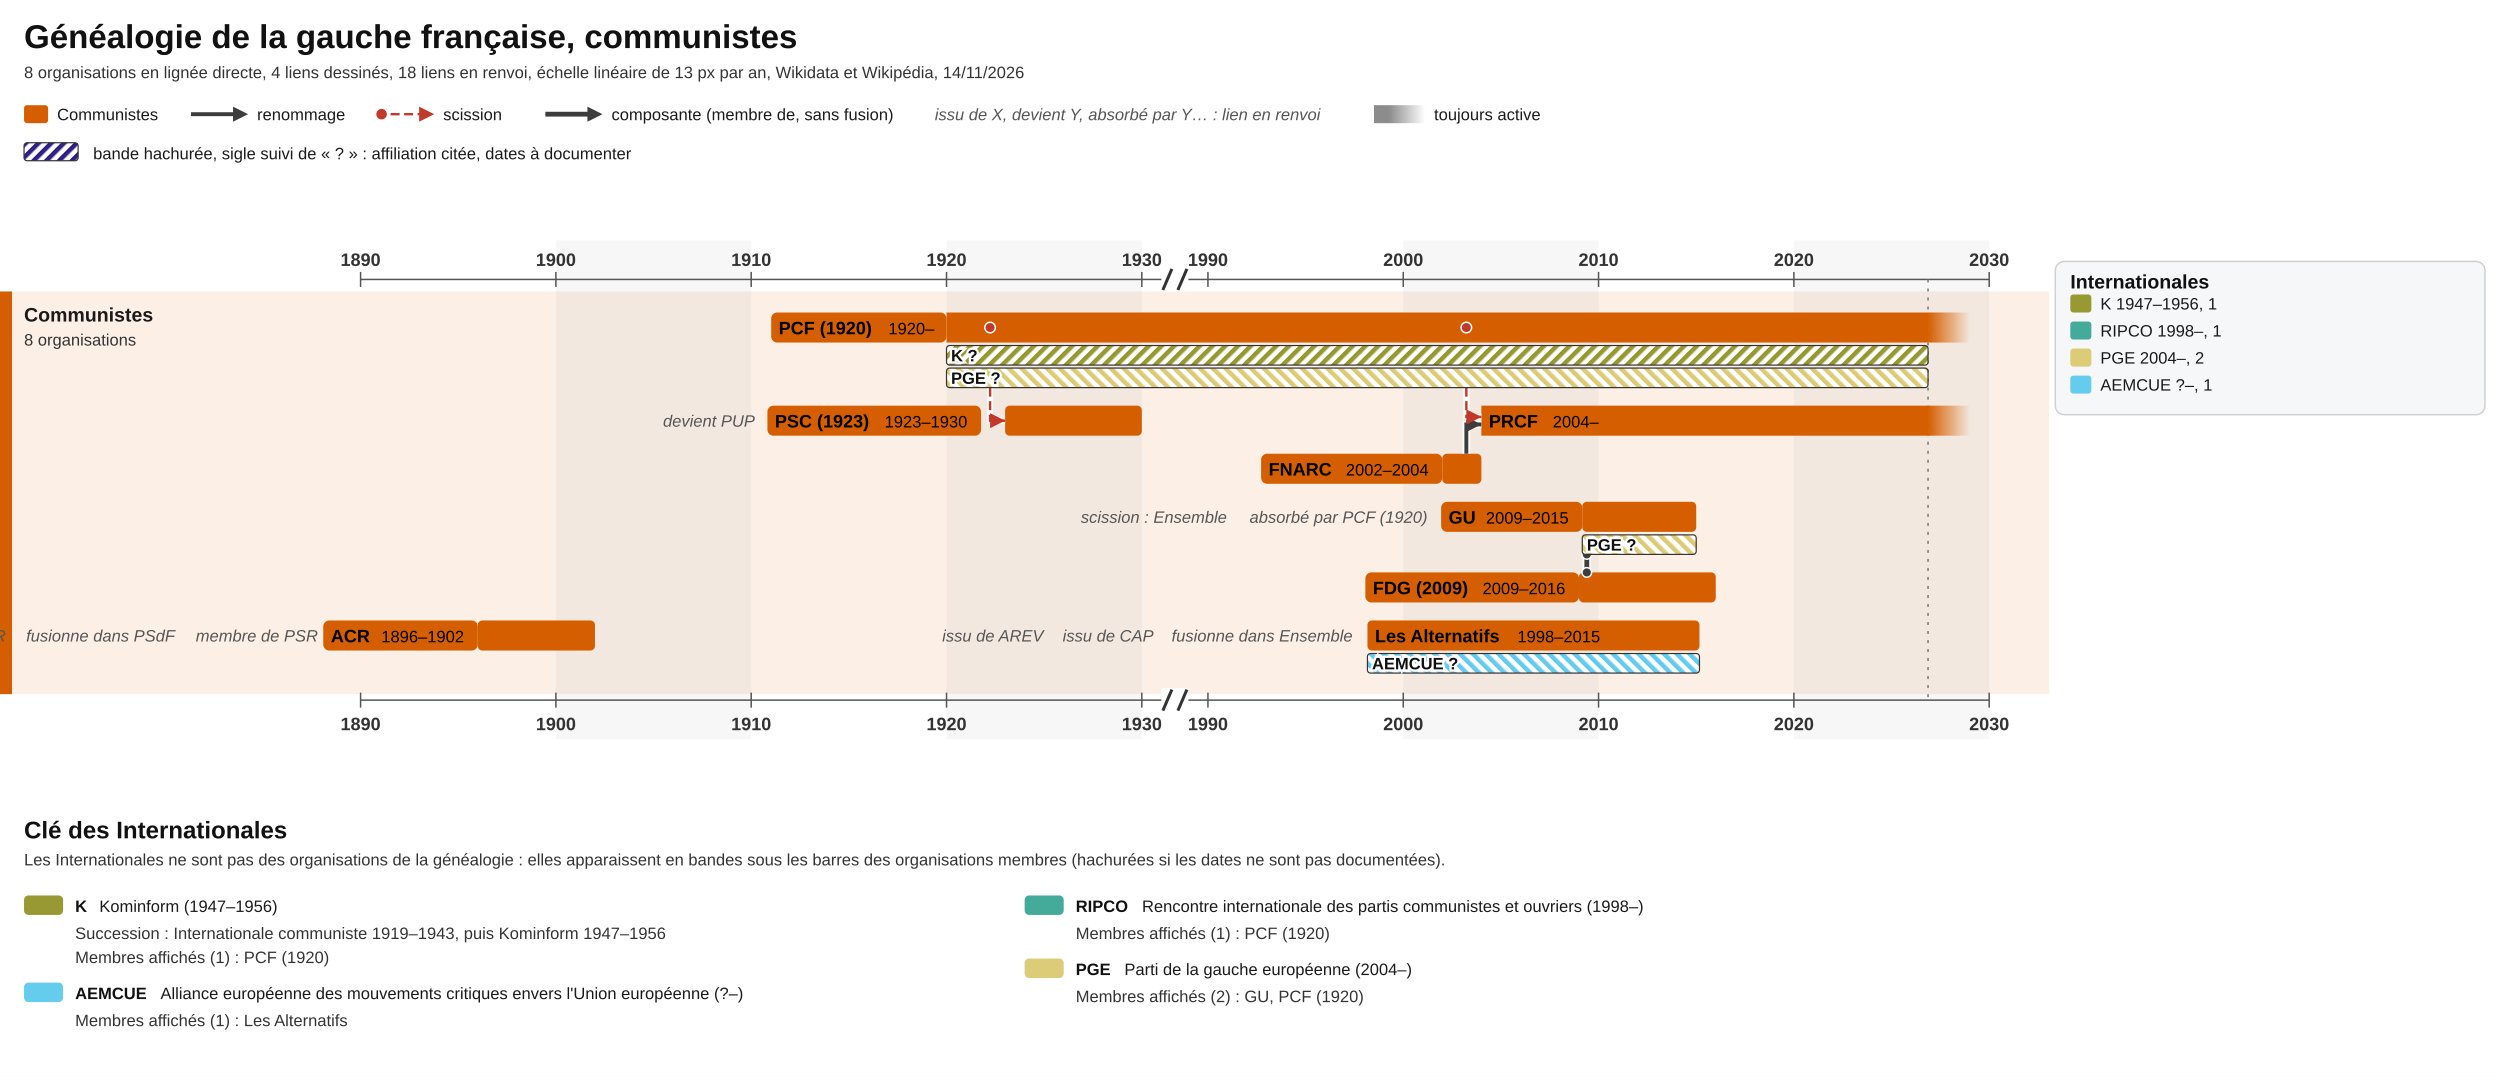
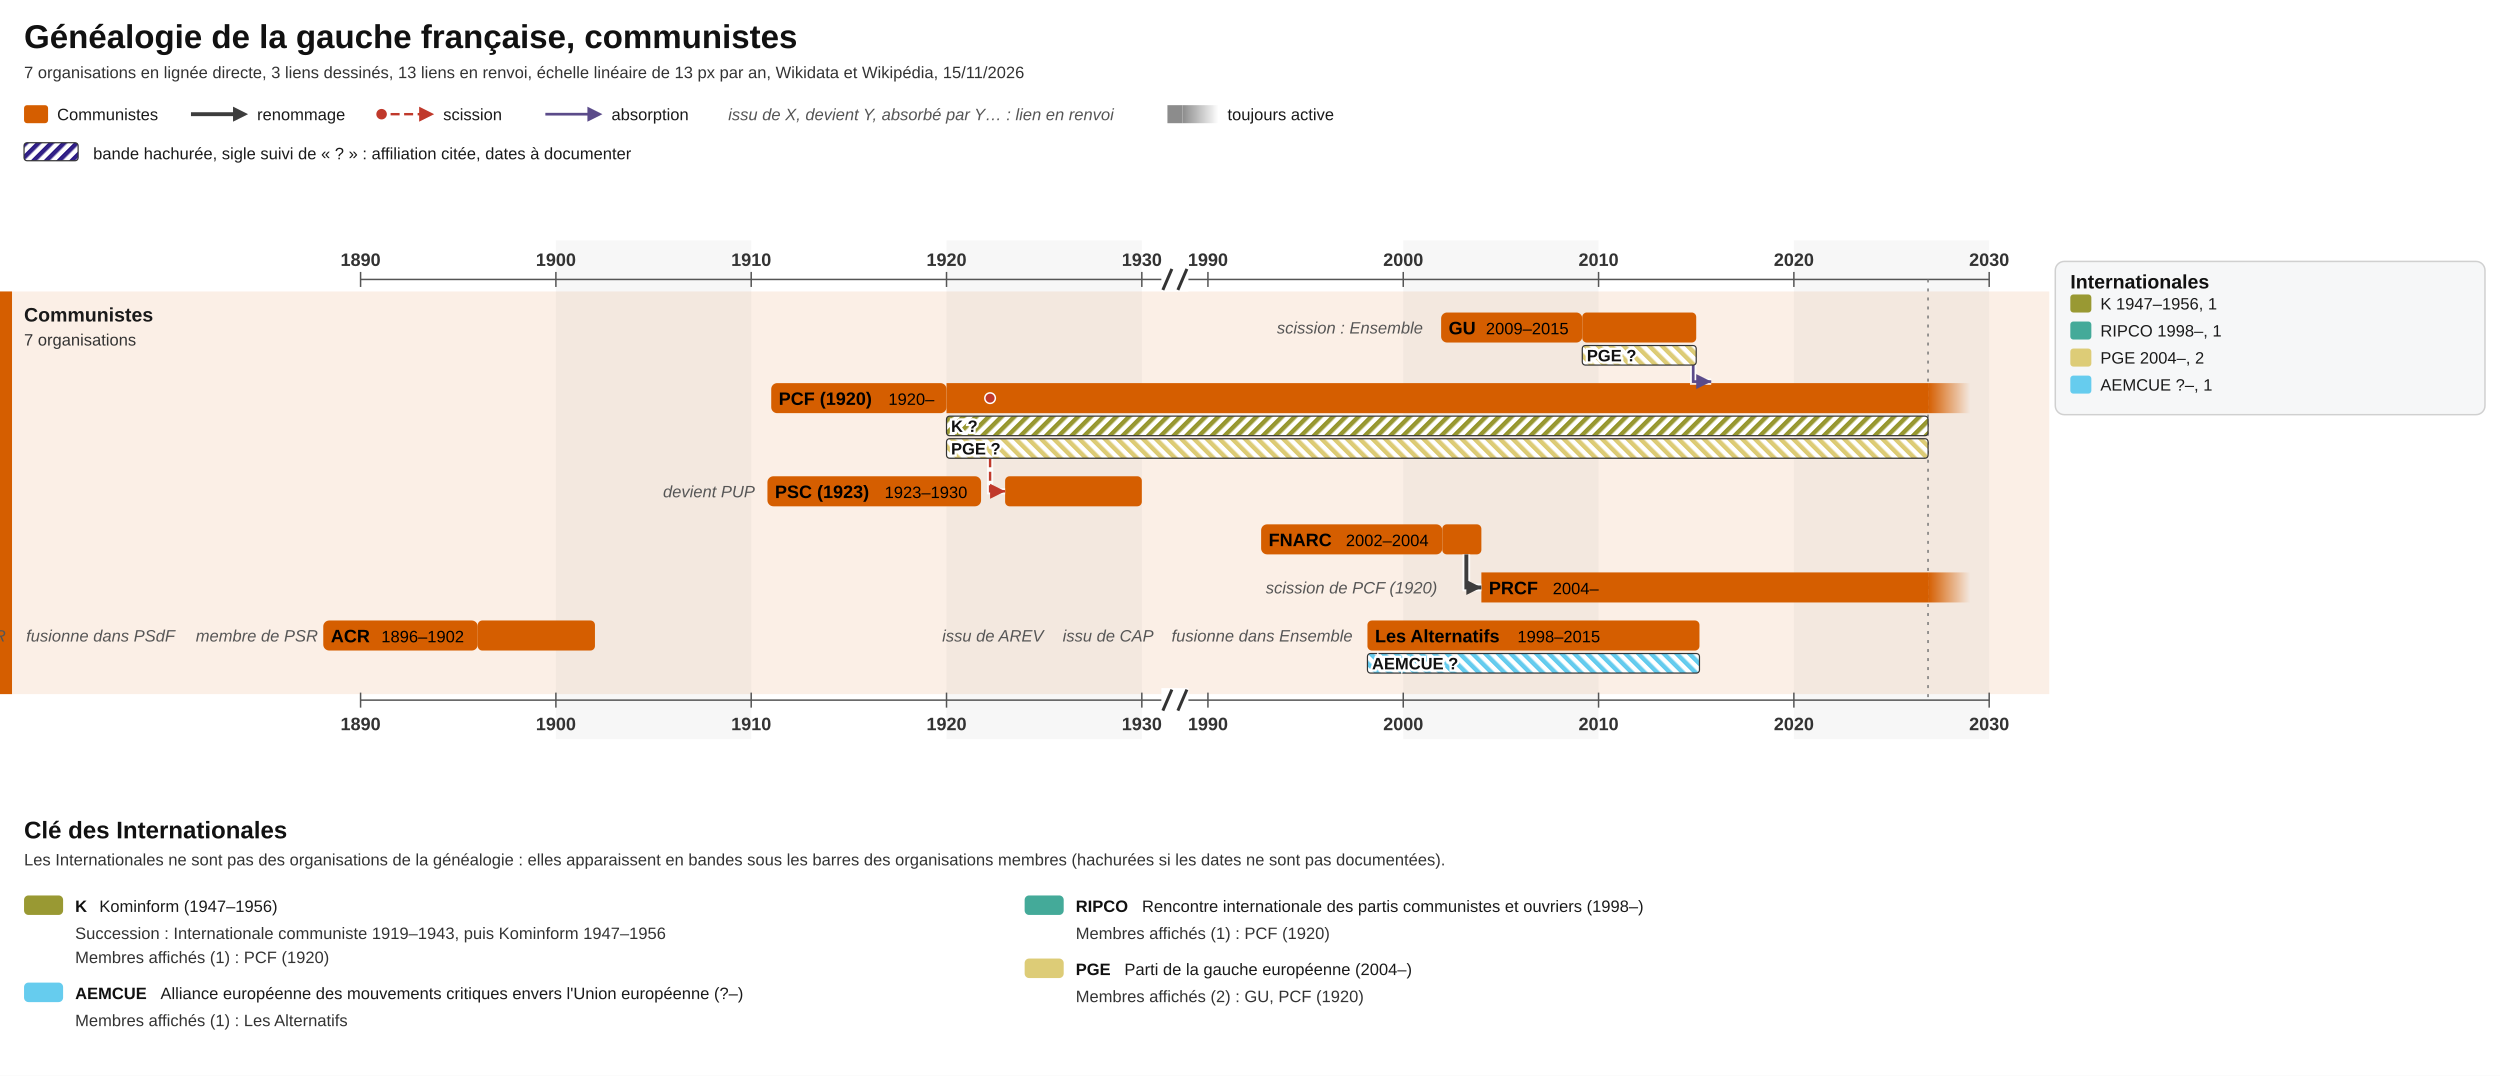
- <svg xmlns="http://www.w3.org/2000/svg" id="arbre" width="1664" height="716" viewBox="0 0 1664 716" data-x0="240" data-t0="1890" data-ppa="13.0" data-aujourdhui="2026.8689" data-min-w="6" data-seuil-annees="40" data-seuil-voies="2" data-seuil-rangs="6" data-cassure="1930,1990" data-cassure-px="44" data-degrade="28" data-n-barres="8" data-vue-famille="oui" font-family="Arial, Helvetica, sans-serif">
+ <svg xmlns="http://www.w3.org/2000/svg" id="arbre" width="1664" height="716" viewBox="0 0 1664 716" data-x0="240" data-t0="1890" data-ppa="13.0" data-aujourdhui="2026.8717" data-min-w="6" data-seuil-annees="40" data-seuil-voies="2" data-seuil-rangs="6" data-cassure="1930,1990" data-cassure-px="44" data-degrade="28" data-n-barres="7" data-vue-famille="oui" font-family="Arial, Helvetica, sans-serif">
  <defs>
+     <linearGradient id="g-8C8C8C">
+       <stop offset="0" stop-color="#8C8C8C" />
+       <stop offset="1" stop-color="#8C8C8C" stop-opacity="0" />
+     </linearGradient>
    <linearGradient id="g-D55E00">
      <stop offset="0" stop-color="#D55E00" />
      <stop offset="1" stop-color="#D55E00" stop-opacity="0" />
    </linearGradient>
-     <linearGradient id="g-8C8C8C">
-       <stop offset="0" stop-color="#8C8C8C" />
-       <stop offset="1" stop-color="#8C8C8C" stop-opacity="0" />
-     </linearGradient>
+     <pattern id="h-999933" width="6" height="6" patternUnits="userSpaceOnUse" patternTransform="rotate(45)">
+       <rect width="6" height="6" fill="#FFFFFF" />
+       <rect width="3" height="6" fill="#999933" />
+     </pattern>
+     <pattern id="h-332288" width="6" height="6" patternUnits="userSpaceOnUse" patternTransform="rotate(45)">
+       <rect width="6" height="6" fill="#FFFFFF" />
+       <rect width="3" height="6" fill="#332288" />
+     </pattern>
+     <pattern id="h-DDCC77-m" width="6" height="6" patternUnits="userSpaceOnUse" patternTransform="rotate(-45)">
+       <rect width="6" height="6" fill="#FFFFFF" />
+       <rect width="3" height="6" fill="#DDCC77" />
+     </pattern>
    <pattern id="h-66CCEE-m" width="6" height="6" patternUnits="userSpaceOnUse" patternTransform="rotate(-45)">
      <rect width="6" height="6" fill="#FFFFFF" />
      <rect width="3" height="6" fill="#66CCEE" />
-     </pattern>
-     <pattern id="h-332288" width="6" height="6" patternUnits="userSpaceOnUse" patternTransform="rotate(45)">
-       <rect width="6" height="6" fill="#FFFFFF" />
-       <rect width="3" height="6" fill="#332288" />
-     </pattern>
-     <pattern id="h-999933" width="6" height="6" patternUnits="userSpaceOnUse" patternTransform="rotate(45)">
-       <rect width="6" height="6" fill="#FFFFFF" />
-       <rect width="3" height="6" fill="#999933" />
-     </pattern>
-     <pattern id="h-DDCC77-m" width="6" height="6" patternUnits="userSpaceOnUse" patternTransform="rotate(-45)">
-       <rect width="6" height="6" fill="#FFFFFF" />
-       <rect width="3" height="6" fill="#DDCC77" />
    </pattern>
  </defs>
  <rect width="1664" height="716" fill="#FFFFFF" />
  <g class="voie" data-voie="0" data-cle="communistes">
    <rect class="fond-voie" x="0" y="194.0" width="1364.0" height="268.0" fill="#FBEFE6" />
    <rect class="bord-voie" x="0" y="194.0" width="8" height="268.0" fill="#D55E00" />
    <text x="16.0" y="214.0" font-size="13" font-family="Arial, Helvetica, sans-serif" font-weight="bold" fill="#1A1A1A" text-anchor="start" class="voie-t">Communistes</text>
-     <text x="16.0" y="230.0" font-size="11" font-family="Arial, Helvetica, sans-serif" fill="#333333" text-anchor="start" class="voie-t">8 organisations</text>
+     <text x="16.0" y="230.0" font-size="11" font-family="Arial, Helvetica, sans-serif" fill="#333333" text-anchor="start" class="voie-t">7 organisations</text>
  </g>
  <rect class="bande-decennie" x="370.0" y="160.0" width="130.0" height="332.0" fill="#000000" fill-opacity="0.035" />
  <rect class="bande-decennie" x="630.0" y="160.0" width="130.0" height="332.0" fill="#000000" fill-opacity="0.035" />
  <rect class="bande-decennie" x="934.0" y="160.0" width="130.0" height="332.0" fill="#000000" fill-opacity="0.035" />
  <rect class="bande-decennie" x="1194.0" y="160.0" width="130.0" height="332.0" fill="#000000" fill-opacity="0.035" />
  <g class="axe-haut">
    <line x1="240.0" x2="1324.0" y1="186.0" y2="186.0" stroke="#555555" />
    <line x1="240.0" x2="240.0" y1="181.0" y2="191.0" stroke="#555555" />
    <text x="240.0" y="177.0" font-size="12" font-family="Arial, Helvetica, sans-serif" font-weight="bold" fill="#333333" text-anchor="middle" class="axe-t">1890</text>
    <line x1="370.0" x2="370.0" y1="181.0" y2="191.0" stroke="#555555" />
    <text x="370.0" y="177.0" font-size="12" font-family="Arial, Helvetica, sans-serif" font-weight="bold" fill="#333333" text-anchor="middle" class="axe-t">1900</text>
    <line x1="500.0" x2="500.0" y1="181.0" y2="191.0" stroke="#555555" />
    <text x="500.0" y="177.0" font-size="12" font-family="Arial, Helvetica, sans-serif" font-weight="bold" fill="#333333" text-anchor="middle" class="axe-t">1910</text>
    <line x1="630.0" x2="630.0" y1="181.0" y2="191.0" stroke="#555555" />
    <text x="630.0" y="177.0" font-size="12" font-family="Arial, Helvetica, sans-serif" font-weight="bold" fill="#333333" text-anchor="middle" class="axe-t">1920</text>
    <line x1="760.0" x2="760.0" y1="181.0" y2="191.0" stroke="#555555" />
    <text x="760.0" y="177.0" font-size="12" font-family="Arial, Helvetica, sans-serif" font-weight="bold" fill="#333333" text-anchor="middle" class="axe-t">1930</text>
    <line x1="804.0" x2="804.0" y1="181.0" y2="191.0" stroke="#555555" />
    <text x="804.0" y="177.0" font-size="12" font-family="Arial, Helvetica, sans-serif" font-weight="bold" fill="#333333" text-anchor="middle" class="axe-t">1990</text>
    <line x1="934.0" x2="934.0" y1="181.0" y2="191.0" stroke="#555555" />
    <text x="934.0" y="177.0" font-size="12" font-family="Arial, Helvetica, sans-serif" font-weight="bold" fill="#333333" text-anchor="middle" class="axe-t">2000</text>
    <line x1="1064.0" x2="1064.0" y1="181.0" y2="191.0" stroke="#555555" />
    <text x="1064.0" y="177.0" font-size="12" font-family="Arial, Helvetica, sans-serif" font-weight="bold" fill="#333333" text-anchor="middle" class="axe-t">2010</text>
    <line x1="1194.0" x2="1194.0" y1="181.0" y2="191.0" stroke="#555555" />
    <text x="1194.0" y="177.0" font-size="12" font-family="Arial, Helvetica, sans-serif" font-weight="bold" fill="#333333" text-anchor="middle" class="axe-t">2020</text>
    <line x1="1324.0" x2="1324.0" y1="181.0" y2="191.0" stroke="#555555" />
    <text x="1324.0" y="177.0" font-size="12" font-family="Arial, Helvetica, sans-serif" font-weight="bold" fill="#333333" text-anchor="middle" class="axe-t">2030</text>
    <rect x="773.0" y="178.0" width="18" height="16" fill="#FFFFFF" />
    <path d="M774.0 193.0 L780.0 179.0 M784.0 193.0 L790.0 179.0" stroke="#333333" stroke-width="2" />
  </g>
  <g class="axe-bas">
    <line x1="240.0" x2="1324.0" y1="466.0" y2="466.0" stroke="#555555" />
    <line x1="240.0" x2="240.0" y1="461.0" y2="471.0" stroke="#555555" />
    <text x="240.0" y="486.0" font-size="12" font-family="Arial, Helvetica, sans-serif" font-weight="bold" fill="#333333" text-anchor="middle" class="axe-t">1890</text>
    <line x1="370.0" x2="370.0" y1="461.0" y2="471.0" stroke="#555555" />
    <text x="370.0" y="486.0" font-size="12" font-family="Arial, Helvetica, sans-serif" font-weight="bold" fill="#333333" text-anchor="middle" class="axe-t">1900</text>
    <line x1="500.0" x2="500.0" y1="461.0" y2="471.0" stroke="#555555" />
    <text x="500.0" y="486.0" font-size="12" font-family="Arial, Helvetica, sans-serif" font-weight="bold" fill="#333333" text-anchor="middle" class="axe-t">1910</text>
    <line x1="630.0" x2="630.0" y1="461.0" y2="471.0" stroke="#555555" />
    <text x="630.0" y="486.0" font-size="12" font-family="Arial, Helvetica, sans-serif" font-weight="bold" fill="#333333" text-anchor="middle" class="axe-t">1920</text>
    <line x1="760.0" x2="760.0" y1="461.0" y2="471.0" stroke="#555555" />
    <text x="760.0" y="486.0" font-size="12" font-family="Arial, Helvetica, sans-serif" font-weight="bold" fill="#333333" text-anchor="middle" class="axe-t">1930</text>
    <line x1="804.0" x2="804.0" y1="461.0" y2="471.0" stroke="#555555" />
    <text x="804.0" y="486.0" font-size="12" font-family="Arial, Helvetica, sans-serif" font-weight="bold" fill="#333333" text-anchor="middle" class="axe-t">1990</text>
    <line x1="934.0" x2="934.0" y1="461.0" y2="471.0" stroke="#555555" />
    <text x="934.0" y="486.0" font-size="12" font-family="Arial, Helvetica, sans-serif" font-weight="bold" fill="#333333" text-anchor="middle" class="axe-t">2000</text>
    <line x1="1064.0" x2="1064.0" y1="461.0" y2="471.0" stroke="#555555" />
    <text x="1064.0" y="486.0" font-size="12" font-family="Arial, Helvetica, sans-serif" font-weight="bold" fill="#333333" text-anchor="middle" class="axe-t">2010</text>
    <line x1="1194.0" x2="1194.0" y1="461.0" y2="471.0" stroke="#555555" />
    <text x="1194.0" y="486.0" font-size="12" font-family="Arial, Helvetica, sans-serif" font-weight="bold" fill="#333333" text-anchor="middle" class="axe-t">2020</text>
    <line x1="1324.0" x2="1324.0" y1="461.0" y2="471.0" stroke="#555555" />
    <text x="1324.0" y="486.0" font-size="12" font-family="Arial, Helvetica, sans-serif" font-weight="bold" fill="#333333" text-anchor="middle" class="axe-t">2030</text>
    <rect x="773.0" y="458.0" width="18" height="16" fill="#FFFFFF" />
    <path d="M774.0 473.0 L780.0 459.0 M784.0 473.0 L790.0 459.0" stroke="#333333" stroke-width="2" />
  </g>
  <line x1="1283.3" x2="1283.3" y1="186.0" y2="466.0" stroke="#777777" stroke-dasharray="2 4" />
  <g class="contenu-voie" data-voie="0">
+     <g class="org" data-id="Q1495924" data-intl="Q202649" data-recherche="gu gauche unitaire">
+       <rect class="barre" data-id="Q1495924" data-debut="2009.1667" data-fin="2015.0000" data-statut="fin_connue" data-majeure="" x="1053.17" y="208.00" width="75.83" height="20" rx="3" fill="#D55E00" />
+     </g>
    <g class="org" data-id="Q192821" data-intl="Q183533 Q202649 Q2440449" data-recherche="pcf (1920) parti communiste francais">
-       <rect class="barre" data-id="Q192821" data-debut="1920.0000" data-fin="actif" data-statut="actif_valide" data-majeure="oui" x="630.00" y="208.00" width="653.30" height="20" rx="0" fill="#D55E00" />
-       <rect class="fin-ouverte" x="1283.30" y="208.00" width="28.00" height="20" fill="url(#g-D55E00)" />
+       <rect class="barre" data-id="Q192821" data-debut="1920.0000" data-fin="actif" data-statut="actif_valide" data-majeure="oui" x="630.00" y="255.00" width="653.33" height="20" rx="0" fill="#D55E00" />
+       <rect class="fin-ouverte" x="1283.33" y="255.00" width="28.00" height="20" fill="url(#g-D55E00)" />
    </g>
    <g class="org" data-id="Q3366737" data-intl="" data-recherche="psc (1923) parti socialiste communiste">
-       <rect class="barre" data-id="Q3366737" data-debut="1923.0000" data-fin="1930.0000" data-statut="fin_connue" data-majeure="" x="669.00" y="270.00" width="91.00" height="20" rx="3" fill="#D55E00" />
+       <rect class="barre" data-id="Q3366737" data-debut="1923.0000" data-fin="1930.0000" data-statut="fin_connue" data-majeure="" x="669.00" y="317.00" width="91.00" height="20" rx="3" fill="#D55E00" />
+     </g>
+     <g class="org" data-id="Q116459649" data-intl="" data-recherche="fnarc federation nationale des associations pour la renaissance communiste">
+       <rect class="barre" data-id="Q116459649" data-debut="2002.0000" data-fin="2004.0000" data-statut="fin_connue" data-majeure="" x="960.00" y="349.00" width="26.00" height="20" rx="3" fill="#D55E00" />
    </g>
    <g class="org" data-id="Q1694377" data-intl="" data-recherche="prcf pole de renaissance communiste en france">
-       <rect class="barre" data-id="Q1694377" data-debut="2004.0000" data-fin="actif" data-statut="actif_valide" data-majeure="oui" x="986.00" y="270.00" width="297.30" height="20" rx="0" fill="#D55E00" />
-       <rect class="fin-ouverte" x="1283.30" y="270.00" width="28.00" height="20" fill="url(#g-D55E00)" />
-     </g>
-     <g class="org" data-id="Q116459649" data-intl="" data-recherche="fnarc federation nationale des associations pour la renaissance communiste">
-       <rect class="barre" data-id="Q116459649" data-debut="2002.0000" data-fin="2004.0000" data-statut="fin_connue" data-majeure="" x="960.00" y="302.00" width="26.00" height="20" rx="3" fill="#D55E00" />
-     </g>
-     <g class="org" data-id="Q1495924" data-intl="Q202649" data-recherche="gu gauche unitaire">
-       <rect class="barre" data-id="Q1495924" data-debut="2009.1667" data-fin="2015.0000" data-statut="fin_connue" data-majeure="" x="1053.17" y="334.00" width="75.83" height="20" rx="3" fill="#D55E00" />
-     </g>
-     <g class="org" data-id="Q29348702" data-intl="" data-recherche="fdg (2009) front de gauche (france)">
-       <rect class="barre" data-id="Q29348702" data-debut="2009.0000" data-fin="2016.0000" data-statut="fin_connue" data-majeure="" x="1051.00" y="381.00" width="91.00" height="20" rx="3" fill="#D55E00" />
+       <rect class="barre" data-id="Q1694377" data-debut="2004.0000" data-fin="actif" data-statut="actif_valide" data-majeure="oui" x="986.00" y="381.00" width="297.33" height="20" rx="0" fill="#D55E00" />
+       <rect class="fin-ouverte" x="1283.33" y="381.00" width="28.00" height="20" fill="url(#g-D55E00)" />
    </g>
    <g class="org" data-id="Q2838043" data-intl="" data-recherche="acr alliance communiste revolutionnaire">
      <rect class="barre" data-id="Q2838043" data-debut="1896.0000" data-fin="1902.0000" data-statut="fin_connue" data-majeure="" x="318.00" y="413.00" width="78.00" height="20" rx="3" fill="#D55E00" />
    </g>
    <g class="org" data-id="Q3230452" data-intl="Q2838098" data-recherche="les alternatifs les alternatifs">
      <rect class="barre" data-id="Q3230452" data-debut="1998.1667" data-fin="2015.1667" data-statut="fin_connue" data-majeure="" x="910.17" y="413.00" width="221.00" height="20" rx="3" fill="#D55E00" />
    </g>
  </g>
  <g class="liens">
    <g class="lien" data-a="Q192821" data-b="Q3366737" data-rel="scission" data-annees="0.77" data-voies="0" data-rangs="1" data-majeur="" data-va="0" data-vb="0">
-       <path class="halo geo" d="M659.00 258.00 L659.00 280.00 L669.00 280.00" data-geo="[[659.0, 258.0, 0], [659.0, 280.0, 0], [669.0, 280.0, 0]]" fill="none" stroke="#FFFFFF" stroke-width="4.1" stroke-opacity="0.85" />
-       <path class="trait geo" d="M659.00 258.00 L659.00 280.00 L669.00 280.00" data-geo="[[659.0, 258.0, 0], [659.0, 280.0, 0], [669.0, 280.0, 0]]" fill="none" stroke="#C0392B" stroke-width="1.6" stroke-dasharray="6 3" />
-       <polygon class="fleche geo" data-geo="[[669.0, 280.0, 0], [659.0, 275.0, 0], [659.0, 285.0, 0]]" points="669.00,280.00 659.00,275.00 659.00,285.00" fill="#C0392B" />
-       <circle class="marque-scission geo-c" cx="659.00" cy="218.00" r="3.5" fill="#C0392B" stroke="#FFFFFF" stroke-width="1" data-voie="0" />
+       <path class="halo geo" d="M659.00 305.00 L659.00 327.00 L669.00 327.00" data-geo="[[659.0, 305.0, 0], [659.0, 327.0, 0], [669.0, 327.0, 0]]" fill="none" stroke="#FFFFFF" stroke-width="4.1" stroke-opacity="0.85" />
+       <path class="trait geo" d="M659.00 305.00 L659.00 327.00 L669.00 327.00" data-geo="[[659.0, 305.0, 0], [659.0, 327.0, 0], [669.0, 327.0, 0]]" fill="none" stroke="#C0392B" stroke-width="1.6" stroke-dasharray="6 3" />
+       <polygon class="fleche geo" data-geo="[[669.0, 327.0, 0], [659.0, 322.0, 0], [659.0, 332.0, 0]]" points="669.00,327.00 659.00,322.00 659.00,332.00" fill="#C0392B" />
+       <circle class="marque-scission geo-c" cx="659.00" cy="265.00" r="3.5" fill="#C0392B" stroke="#FFFFFF" stroke-width="1" data-voie="0" />
    </g>
    <g class="lien" data-a="Q116459649" data-b="Q1694377" data-rel="renommage" data-annees="0.77" data-voies="0" data-rangs="1" data-majeur="" data-va="0" data-vb="0">
-       <path class="halo geo" d="M976.00 302.00 L976.00 282.50 L986.00 282.50" data-geo="[[976.0, 302.0, 0], [976.0, 282.5, 0], [986.0, 282.5, 0]]" fill="none" stroke="#FFFFFF" stroke-width="5.1" stroke-opacity="0.85" />
-       <path class="trait geo" d="M976.00 302.00 L976.00 282.50 L986.00 282.50" data-geo="[[976.0, 302.0, 0], [976.0, 282.5, 0], [986.0, 282.5, 0]]" fill="none" stroke="#3D3D3D" stroke-width="2.6" />
-       <polygon class="fleche geo" data-geo="[[986.0, 282.5, 0], [976.0, 277.5, 0], [976.0, 287.5, 0]]" points="986.00,282.50 976.00,277.50 976.00,287.50" fill="#3D3D3D" />
-     </g>
-     <g class="lien" data-a="Q192821" data-b="Q1694377" data-rel="scission" data-annees="0.77" data-voies="0" data-rangs="1" data-majeur="" data-va="0" data-vb="0">
-       <path class="halo geo" d="M976.00 258.00 L976.00 277.50 L986.00 277.50" data-geo="[[976.0, 258.0, 0], [976.0, 277.5, 0], [986.0, 277.5, 0]]" fill="none" stroke="#FFFFFF" stroke-width="4.1" stroke-opacity="0.85" />
-       <path class="trait geo" d="M976.00 258.00 L976.00 277.50 L986.00 277.50" data-geo="[[976.0, 258.0, 0], [976.0, 277.5, 0], [986.0, 277.5, 0]]" fill="none" stroke="#C0392B" stroke-width="1.6" stroke-dasharray="6 3" />
-       <polygon class="fleche geo" data-geo="[[986.0, 277.5, 0], [976.0, 272.5, 0], [976.0, 282.5, 0]]" points="986.00,277.50 976.00,272.50 976.00,282.50" fill="#C0392B" />
-       <circle class="marque-scission geo-c" cx="976.00" cy="218.00" r="3.5" fill="#C0392B" stroke="#FFFFFF" stroke-width="1" data-voie="0" />
-     </g>
-     <g class="lien" data-a="Q1495924" data-b="Q29348702" data-rel="composante" data-annees="0.00" data-voies="0" data-rangs="1" data-majeur="" data-va="0" data-vb="0">
-       <path class="halo geo" d="M1056.17 369.00 L1056.17 381.00" data-geo="[[1056.17, 369.0, 0], [1056.17, 381.0, 0]]" fill="none" stroke="#FFFFFF" stroke-width="5.7" stroke-opacity="0.85" />
-       <path class="trait geo" d="M1056.17 369.00 L1056.17 381.00" data-geo="[[1056.17, 369.0, 0], [1056.17, 381.0, 0]]" fill="none" stroke="#3D3D3D" stroke-width="3.2" />
-       <circle class="marque-composante geo-c" cx="1056.17" cy="369.00" r="3.2" fill="#3D3D3D" stroke="#FFFFFF" stroke-width="1" data-voie="0" />
-       <circle class="marque-composante geo-c" cx="1056.17" cy="381.00" r="3.2" fill="#3D3D3D" stroke="#FFFFFF" stroke-width="1" data-voie="0" />
+       <path class="halo geo" d="M976.00 369.00 L976.00 391.00 L986.00 391.00" data-geo="[[976.0, 369.0, 0], [976.0, 391.0, 0], [986.0, 391.0, 0]]" fill="none" stroke="#FFFFFF" stroke-width="5.1" stroke-opacity="0.85" />
+       <path class="trait geo" d="M976.00 369.00 L976.00 391.00 L986.00 391.00" data-geo="[[976.0, 369.0, 0], [976.0, 391.0, 0], [986.0, 391.0, 0]]" fill="none" stroke="#3D3D3D" stroke-width="2.6" />
+       <polygon class="fleche geo" data-geo="[[986.0, 391.0, 0], [976.0, 386.0, 0], [976.0, 396.0, 0]]" points="986.00,391.00 976.00,386.00 976.00,396.00" fill="#3D3D3D" />
+     </g>
+     <g class="lien" data-a="Q1495924" data-b="Q192821" data-rel="absorption" data-annees="0.92" data-voies="0" data-rangs="1" data-majeur="" data-va="0" data-vb="0">
+       <path class="halo geo" d="M1127.00 243.00 L1127.00 254.00 L1139.00 254.00" data-geo="[[1127.0, 243.0, 0], [1127.0, 254.0, 0], [1139.0, 254.0, 0]]" fill="none" stroke="#FFFFFF" stroke-width="4.3" stroke-opacity="0.85" />
+       <path class="trait geo" d="M1127.00 243.00 L1127.00 254.00 L1139.00 254.00" data-geo="[[1127.0, 243.0, 0], [1127.0, 254.0, 0], [1139.0, 254.0, 0]]" fill="none" stroke="#5B4B8A" stroke-width="1.8" />
+       <polygon class="fleche geo" data-geo="[[1139.0, 254.0, 0], [1129.0, 249.0, 0], [1129.0, 259.0, 0]]" points="1139.00,254.00 1129.00,249.00 1129.00,259.00" fill="#5B4B8A" />
    </g>
  </g>
  <g class="contenu-voie" data-voie="0">
+     <g class="org org-haut" data-id="Q1495924" data-intl="Q202649" data-recherche="gu gauche unitaire">
+       <g class="bande" data-intl="Q202649" data-parti="Q1495924" data-certitude="a_documenter">
+         <rect class="bande-r" x="1053.17" y="230.00" width="75.83" height="13" rx="2" fill="url(#h-DDCC77-m)" stroke="#333333" stroke-width="0.8" data-bbox="1053.17,230.00,75.83,13" />
+         <text x="1056.2" y="240.5" font-size="11" font-family="Arial, Helvetica, sans-serif" font-weight="bold" fill="#111111" text-anchor="start" class="bande-t" data-bbox="1056.17,231.00,36.54,12" stroke="#FFFFFF" stroke-width="3" paint-order="stroke">PGE ?</text>
+       </g>
+       <rect class="tag-fond" x="959.21" y="208.00" width="93.96" height="20" rx="4" fill="#D55E00" />
+       <rect class="tag" data-id="Q1495924" data-dedans="" x="959.21" y="208.00" width="93.96" height="20" fill="none" data-bbox="959.21,208.00,93.96,20" />
+       <text x="964.2" y="222.5" font-size="12" font-family="Arial, Helvetica, sans-serif" font-weight="bold" fill="#000000" text-anchor="start" class="tag-t" data-org="Q1495924" data-bbox="964.21,211.50,19.76,13">GU</text>
+       <text x="989.0" y="222.5" font-size="11" font-family="Arial, Helvetica, sans-serif" fill="#000000" text-anchor="start" class="tag-t" data-org="Q1495924" data-bbox="988.97,212.50,59.20,12">2009–2015</text>
+       <text x="849.9" y="222.0" font-size="11" font-family="Arial, Helvetica, sans-serif" font-style="italic" fill="#555555" class="renvoi" data-org="Q1495924" data-a="Q1495924" data-b="Q15985232" data-bbox="849.93,211.00,106.28,13">scission : Ensemble</text>
+     </g>
    <g class="org org-haut" data-id="Q192821" data-intl="Q183533 Q202649 Q2440449" data-recherche="pcf (1920) parti communiste francais">
      <g class="bande" data-intl="Q183533" data-parti="Q192821" data-certitude="a_documenter">
-         <rect class="bande-r" x="630.00" y="230.00" width="653.30" height="13" rx="2" fill="url(#h-999933)" stroke="#333333" stroke-width="0.8" data-bbox="630.00,230.00,653.30,13" />
-         <text x="633.0" y="240.5" font-size="11" font-family="Arial, Helvetica, sans-serif" font-weight="bold" fill="#111111" text-anchor="start" class="bande-t" data-bbox="633.00,231.00,20.26,12" stroke="#FFFFFF" stroke-width="3" paint-order="stroke">K ?</text>
+         <rect class="bande-r" x="630.00" y="277.00" width="653.33" height="13" rx="2" fill="url(#h-999933)" stroke="#333333" stroke-width="0.8" data-bbox="630.00,277.00,653.33,13" />
+         <text x="633.0" y="287.5" font-size="11" font-family="Arial, Helvetica, sans-serif" font-weight="bold" fill="#111111" text-anchor="start" class="bande-t" data-bbox="633.00,278.00,20.26,12" stroke="#FFFFFF" stroke-width="3" paint-order="stroke">K ?</text>
      </g>
      <g class="bande" data-intl="Q202649" data-parti="Q192821" data-certitude="a_documenter">
-         <rect class="bande-r" x="630.00" y="245.00" width="653.30" height="13" rx="2" fill="url(#h-DDCC77-m)" stroke="#333333" stroke-width="0.8" data-bbox="630.00,245.00,653.30,13" />
-         <text x="633.0" y="255.5" font-size="11" font-family="Arial, Helvetica, sans-serif" font-weight="bold" fill="#111111" text-anchor="start" class="bande-t" data-bbox="633.00,246.00,36.54,12" stroke="#FFFFFF" stroke-width="3" paint-order="stroke">PGE ?</text>
-       </g>
-       <rect class="tag-fond" x="513.32" y="208.00" width="116.68" height="20" rx="4" fill="#D55E00" />
-       <rect class="tag" data-id="Q192821" data-dedans="" x="513.32" y="208.00" width="116.68" height="20" fill="none" data-bbox="513.32,208.00,116.68,20" />
-       <text x="518.3" y="222.5" font-size="12" font-family="Arial, Helvetica, sans-serif" font-weight="bold" fill="#000000" text-anchor="start" class="tag-t" data-org="Q192821" data-bbox="518.32,211.50,68.00,13">PCF (1920)</text>
-       <text x="591.3" y="222.5" font-size="11" font-family="Arial, Helvetica, sans-serif" fill="#000000" text-anchor="start" class="tag-t" data-org="Q192821" data-bbox="591.32,212.50,33.68,12">1920–</text>
-       <text x="440.3" y="222.0" font-size="11" font-family="Arial, Helvetica, sans-serif" font-style="italic" fill="#555555" class="renvoi" data-org="Q192821" data-a="" data-b="" data-bbox="440.34,211.00,69.98,13" />
+         <rect class="bande-r" x="630.00" y="292.00" width="653.33" height="13" rx="2" fill="url(#h-DDCC77-m)" stroke="#333333" stroke-width="0.8" data-bbox="630.00,292.00,653.33,13" />
+         <text x="633.0" y="302.5" font-size="11" font-family="Arial, Helvetica, sans-serif" font-weight="bold" fill="#111111" text-anchor="start" class="bande-t" data-bbox="633.00,293.00,36.54,12" stroke="#FFFFFF" stroke-width="3" paint-order="stroke">PGE ?</text>
+       </g>
+       <rect class="tag-fond" x="513.32" y="255.00" width="116.68" height="20" rx="4" fill="#D55E00" />
+       <rect class="tag" data-id="Q192821" data-dedans="" x="513.32" y="255.00" width="116.68" height="20" fill="none" data-bbox="513.32,255.00,116.68,20" />
+       <text x="518.3" y="269.5" font-size="12" font-family="Arial, Helvetica, sans-serif" font-weight="bold" fill="#000000" text-anchor="start" class="tag-t" data-org="Q192821" data-bbox="518.32,258.50,68.00,13">PCF (1920)</text>
+       <text x="591.3" y="269.5" font-size="11" font-family="Arial, Helvetica, sans-serif" fill="#000000" text-anchor="start" class="tag-t" data-org="Q192821" data-bbox="591.32,259.50,33.68,12">1920–</text>
+       <text x="440.3" y="269.0" font-size="11" font-family="Arial, Helvetica, sans-serif" font-style="italic" fill="#555555" class="renvoi" data-org="Q192821" data-a="" data-b="" data-bbox="440.34,258.00,69.98,13" />
    </g>
    <g class="org org-haut" data-id="Q3366737" data-intl="" data-recherche="psc (1923) parti socialiste communiste">
-       <rect class="tag-fond" x="510.80" y="270.00" width="142.20" height="20" rx="4" fill="#D55E00" />
-       <rect class="tag" data-id="Q3366737" data-dedans="" x="510.80" y="270.00" width="142.20" height="20" fill="none" data-bbox="510.80,270.00,142.20,20" />
-       <text x="515.8" y="284.5" font-size="12" font-family="Arial, Helvetica, sans-serif" font-weight="bold" fill="#000000" text-anchor="start" class="tag-t" data-org="Q3366737" data-bbox="515.80,273.50,68.00,13">PSC (1923)</text>
-       <text x="588.8" y="284.5" font-size="11" font-family="Arial, Helvetica, sans-serif" fill="#000000" text-anchor="start" class="tag-t" data-org="Q3366737" data-bbox="588.80,274.50,59.20,12">1923–1930</text>
-       <text x="441.3" y="284.0" font-size="11" font-family="Arial, Helvetica, sans-serif" font-style="italic" fill="#555555" class="renvoi" data-org="Q3366737" data-a="Q3366737" data-b="Q534291" data-bbox="441.34,273.00,66.46,13">devient PUP</text>
+       <rect class="tag-fond" x="510.80" y="317.00" width="142.20" height="20" rx="4" fill="#D55E00" />
+       <rect class="tag" data-id="Q3366737" data-dedans="" x="510.80" y="317.00" width="142.20" height="20" fill="none" data-bbox="510.80,317.00,142.20,20" />
+       <text x="515.8" y="331.5" font-size="12" font-family="Arial, Helvetica, sans-serif" font-weight="bold" fill="#000000" text-anchor="start" class="tag-t" data-org="Q3366737" data-bbox="515.80,320.50,68.00,13">PSC (1923)</text>
+       <text x="588.8" y="331.5" font-size="11" font-family="Arial, Helvetica, sans-serif" fill="#000000" text-anchor="start" class="tag-t" data-org="Q3366737" data-bbox="588.80,321.50,59.20,12">1923–1930</text>
+       <text x="441.3" y="331.0" font-size="11" font-family="Arial, Helvetica, sans-serif" font-style="italic" fill="#555555" class="renvoi" data-org="Q3366737" data-a="Q3366737" data-b="Q534291" data-bbox="441.34,320.00,66.46,13">devient PUP</text>
+     </g>
+     <g class="org org-haut" data-id="Q116459649" data-intl="" data-recherche="fnarc federation nationale des associations pour la renaissance communiste">
+       <rect class="tag-fond" x="839.40" y="349.00" width="120.60" height="20" rx="4" fill="#D55E00" />
+       <rect class="tag" data-id="Q116459649" data-dedans="" x="839.40" y="349.00" width="120.60" height="20" fill="none" data-bbox="839.40,349.00,120.60,20" />
+       <text x="844.4" y="363.5" font-size="12" font-family="Arial, Helvetica, sans-serif" font-weight="bold" fill="#000000" text-anchor="start" class="tag-t" data-org="Q116459649" data-bbox="844.40,352.50,46.40,13">FNARC</text>
+       <text x="895.8" y="363.5" font-size="11" font-family="Arial, Helvetica, sans-serif" fill="#000000" text-anchor="start" class="tag-t" data-org="Q116459649" data-bbox="895.80,353.50,59.20,12">2002–2004</text>
    </g>
    <g class="org org-haut" data-id="Q1694377" data-intl="" data-recherche="prcf pole de renaissance communiste en france">
-       <rect class="tag" data-id="Q1694377" data-dedans="oui" x="986.00" y="270.00" width="297.30" height="20" fill="none" data-bbox="986.00,270.00,297.30,20" />
-       <text x="991.0" y="284.5" font-size="12" font-family="Arial, Helvetica, sans-serif" font-weight="bold" fill="#000000" text-anchor="start" class="tag-t" data-org="Q1694377" data-bbox="991.00,273.50,37.52,13">PRCF</text>
-       <text x="1033.5" y="284.5" font-size="11" font-family="Arial, Helvetica, sans-serif" fill="#000000" text-anchor="start" class="tag-t" data-org="Q1694377" data-bbox="1033.52,274.50,33.68,12">2004–</text>
-     </g>
-     <g class="org org-haut" data-id="Q116459649" data-intl="" data-recherche="fnarc federation nationale des associations pour la renaissance communiste">
-       <rect class="tag-fond" x="839.40" y="302.00" width="120.60" height="20" rx="4" fill="#D55E00" />
-       <rect class="tag" data-id="Q116459649" data-dedans="" x="839.40" y="302.00" width="120.60" height="20" fill="none" data-bbox="839.40,302.00,120.60,20" />
-       <text x="844.4" y="316.5" font-size="12" font-family="Arial, Helvetica, sans-serif" font-weight="bold" fill="#000000" text-anchor="start" class="tag-t" data-org="Q116459649" data-bbox="844.40,305.50,46.40,13">FNARC</text>
-       <text x="895.8" y="316.5" font-size="11" font-family="Arial, Helvetica, sans-serif" fill="#000000" text-anchor="start" class="tag-t" data-org="Q116459649" data-bbox="895.80,306.50,59.20,12">2002–2004</text>
-     </g>
-     <g class="org org-haut" data-id="Q1495924" data-intl="Q202649" data-recherche="gu gauche unitaire">
-       <g class="bande" data-intl="Q202649" data-parti="Q1495924" data-certitude="a_documenter">
-         <rect class="bande-r" x="1053.17" y="356.00" width="75.83" height="13" rx="2" fill="url(#h-DDCC77-m)" stroke="#333333" stroke-width="0.8" data-bbox="1053.17,356.00,75.83,13" />
-         <text x="1056.2" y="366.5" font-size="11" font-family="Arial, Helvetica, sans-serif" font-weight="bold" fill="#111111" text-anchor="start" class="bande-t" data-bbox="1056.17,357.00,36.54,12" stroke="#FFFFFF" stroke-width="3" paint-order="stroke">PGE ?</text>
-       </g>
-       <rect class="tag-fond" x="959.21" y="334.00" width="93.96" height="20" rx="4" fill="#D55E00" />
-       <rect class="tag" data-id="Q1495924" data-dedans="" x="959.21" y="334.00" width="93.96" height="20" fill="none" data-bbox="959.21,334.00,93.96,20" />
-       <text x="964.2" y="348.5" font-size="12" font-family="Arial, Helvetica, sans-serif" font-weight="bold" fill="#000000" text-anchor="start" class="tag-t" data-org="Q1495924" data-bbox="964.21,337.50,19.76,13">GU</text>
-       <text x="989.0" y="348.5" font-size="11" font-family="Arial, Helvetica, sans-serif" fill="#000000" text-anchor="start" class="tag-t" data-org="Q1495924" data-bbox="988.97,338.50,59.20,12">2009–2015</text>
-       <text x="719.4" y="348.0" font-size="11" font-family="Arial, Helvetica, sans-serif" font-style="italic" fill="#555555" class="renvoi" data-org="Q1495924" data-a="Q1495924" data-b="Q15985232" data-bbox="719.39,337.00,106.28,13">scission : Ensemble</text>
-       <text x="831.7" y="348.0" font-size="11" font-family="Arial, Helvetica, sans-serif" font-style="italic" fill="#555555" class="renvoi" data-org="Q1495924" data-a="Q1495924" data-b="Q192821" data-bbox="831.67,337.00,124.54,13">absorbé par PCF (1920)</text>
-     </g>
-     <g class="org org-haut" data-id="Q29348702" data-intl="" data-recherche="fdg (2009) front de gauche (france)">
-       <rect class="tag-fond" x="908.80" y="381.00" width="142.20" height="20" rx="4" fill="#D55E00" />
-       <rect class="tag" data-id="Q29348702" data-dedans="" x="908.80" y="381.00" width="142.20" height="20" fill="none" data-bbox="908.80,381.00,142.20,20" />
-       <text x="913.8" y="395.5" font-size="12" font-family="Arial, Helvetica, sans-serif" font-weight="bold" fill="#000000" text-anchor="start" class="tag-t" data-org="Q29348702" data-bbox="913.80,384.50,68.00,13">FDG (2009)</text>
-       <text x="986.8" y="395.5" font-size="11" font-family="Arial, Helvetica, sans-serif" fill="#000000" text-anchor="start" class="tag-t" data-org="Q29348702" data-bbox="986.80,385.50,59.20,12">2009–2016</text>
-       <text x="835.8" y="395.0" font-size="11" font-family="Arial, Helvetica, sans-serif" font-style="italic" fill="#555555" class="renvoi" data-org="Q29348702" data-a="" data-b="" data-bbox="835.82,384.00,69.98,13" />
+       <rect class="tag" data-id="Q1694377" data-dedans="oui" x="986.00" y="381.00" width="297.33" height="20" fill="none" data-bbox="986.00,381.00,297.33,20" />
+       <text x="991.0" y="395.5" font-size="12" font-family="Arial, Helvetica, sans-serif" font-weight="bold" fill="#000000" text-anchor="start" class="tag-t" data-org="Q1694377" data-bbox="991.00,384.50,37.52,13">PRCF</text>
+       <text x="1033.5" y="395.5" font-size="11" font-family="Arial, Helvetica, sans-serif" fill="#000000" text-anchor="start" class="tag-t" data-org="Q1694377" data-bbox="1033.52,385.50,33.68,12">2004–</text>
+       <text x="842.5" y="395.0" font-size="11" font-family="Arial, Helvetica, sans-serif" font-style="italic" fill="#555555" class="renvoi" data-org="Q1694377" data-a="Q192821" data-b="Q1694377" data-bbox="842.46,384.00,124.54,13">scission de PCF (1920)</text>
    </g>
    <g class="org org-haut" data-id="Q2838043" data-intl="" data-recherche="acr alliance communiste revolutionnaire">
      <rect class="tag-fond" x="215.16" y="413.00" width="102.84" height="20" rx="4" fill="#D55E00" />
      <rect class="tag" data-id="Q2838043" data-dedans="" x="215.16" y="413.00" width="102.84" height="20" fill="none" data-bbox="215.16,413.00,102.84,20" />
      <text x="220.2" y="427.5" font-size="12" font-family="Arial, Helvetica, sans-serif" font-weight="bold" fill="#000000" text-anchor="start" class="tag-t" data-org="Q2838043" data-bbox="220.16,416.50,28.64,13">ACR</text>
      <text x="253.8" y="427.5" font-size="11" font-family="Arial, Helvetica, sans-serif" fill="#000000" text-anchor="start" class="tag-t" data-org="Q2838043" data-bbox="253.80,417.50,59.20,12">1896–1902</text>
      <text x="-84.8" y="427.0" font-size="11" font-family="Arial, Helvetica, sans-serif" font-style="italic" fill="#555555" class="renvoi" data-org="Q2838043" data-a="Q2705289" data-b="Q2838043" data-bbox="-84.80,416.00,96.16,13">scission de POSR</text>
      <text x="17.4" y="427.0" font-size="11" font-family="Arial, Helvetica, sans-serif" font-style="italic" fill="#555555" class="renvoi" data-org="Q2838043" data-a="Q2838043" data-b="Q3176156" data-bbox="17.36,416.00,106.94,13">fusionne dans PSdF</text>
      <text x="130.3" y="427.0" font-size="11" font-family="Arial, Helvetica, sans-serif" font-style="italic" fill="#555555" class="renvoi" data-org="Q2838043" data-a="Q2838043" data-b="Q3366778" data-bbox="130.30,416.00,81.86,13">membre de PSR</text>
    </g>
    <g class="org org-haut" data-id="Q3230452" data-intl="Q2838098" data-recherche="les alternatifs les alternatifs">
      <g class="bande" data-intl="Q2838098" data-parti="Q3230452" data-certitude="a_documenter">
        <rect class="bande-r" x="910.17" y="435.00" width="221.00" height="13" rx="2" fill="url(#h-66CCEE-m)" stroke="#333333" stroke-width="0.8" data-bbox="910.17,435.00,221.00,13" />
        <text x="913.2" y="445.5" font-size="11" font-family="Arial, Helvetica, sans-serif" font-weight="bold" fill="#111111" text-anchor="start" class="bande-t" data-bbox="913.17,436.00,60.96,12" stroke="#FFFFFF" stroke-width="3" paint-order="stroke">AEMCUE ?</text>
      </g>
      <rect class="tag" data-id="Q3230452" data-dedans="oui" x="910.17" y="413.00" width="221.00" height="20" fill="none" data-bbox="910.17,413.00,221.00,20" />
      <text x="915.2" y="427.5" font-size="12" font-family="Arial, Helvetica, sans-serif" font-weight="bold" fill="#000000" text-anchor="start" class="tag-t" data-org="Q3230452" data-bbox="915.17,416.50,89.84,13">Les Alternatifs</text>
      <text x="1010.0" y="427.5" font-size="11" font-family="Arial, Helvetica, sans-serif" fill="#000000" text-anchor="start" class="tag-t" data-org="Q3230452" data-bbox="1010.01,417.50,59.20,12">1998–2015</text>
      <text x="627.1" y="427.0" font-size="11" font-family="Arial, Helvetica, sans-serif" font-style="italic" fill="#555555" class="renvoi" data-org="Q3230452" data-a="Q2840414" data-b="Q3230452" data-bbox="627.15,416.00,74.16,13">issu de AREV</text>
      <text x="707.3" y="427.0" font-size="11" font-family="Arial, Helvetica, sans-serif" font-style="italic" fill="#555555" class="renvoi" data-org="Q3230452" data-a="Q2996341" data-b="Q3230452" data-bbox="707.31,416.00,66.46,13">issu de CAP</text>
      <text x="779.8" y="427.0" font-size="11" font-family="Arial, Helvetica, sans-serif" font-style="italic" fill="#555555" class="renvoi" data-org="Q3230452" data-a="Q3230452" data-b="Q15985232" data-bbox="779.77,416.00,127.40,13">fusionne dans Ensemble</text>
    </g>
  </g>
  <g class="cle-compacte">
    <rect x="1368.0" y="174" width="286" height="102" rx="6" fill="#F6F7F8" stroke="#D0D0D0" />
    <text x="1378.0" y="192.0" font-size="13" font-family="Arial, Helvetica, sans-serif" font-weight="bold" fill="#111111" text-anchor="start" class="cle-t">Internationales</text>
    <rect x="1378.0" y="196" width="14" height="12" rx="2" fill="#999933" />
    <text x="1398.0" y="206.0" font-size="11" font-family="Arial, Helvetica, sans-serif" fill="#1A1A1A" text-anchor="start" class="cle-t">K  1947–1956, 1</text>
    <rect x="1378.0" y="214" width="14" height="12" rx="2" fill="#44AA99" />
    <text x="1398.0" y="224.0" font-size="11" font-family="Arial, Helvetica, sans-serif" fill="#1A1A1A" text-anchor="start" class="cle-t">RIPCO  1998–, 1</text>
    <rect x="1378.0" y="232" width="14" height="12" rx="2" fill="#DDCC77" />
    <text x="1398.0" y="242.0" font-size="11" font-family="Arial, Helvetica, sans-serif" fill="#1A1A1A" text-anchor="start" class="cle-t">PGE  2004–, 2</text>
    <rect x="1378.0" y="250" width="14" height="12" rx="2" fill="#66CCEE" />
    <text x="1398.0" y="260.0" font-size="11" font-family="Arial, Helvetica, sans-serif" fill="#1A1A1A" text-anchor="start" class="cle-t">AEMCUE  ?–, 1</text>
  </g>
  <g class="legende">
    <text x="16.0" y="32.0" font-size="22" font-family="Arial, Helvetica, sans-serif" font-weight="bold" fill="#111111" text-anchor="start" class="legende-t">Généalogie de la gauche française, communistes</text>
-     <text x="16.0" y="52.0" font-size="11" font-family="Arial, Helvetica, sans-serif" fill="#333333" text-anchor="start" class="legende-t">8 organisations en lignée directe, 4 liens dessinés, 18 liens en renvoi, échelle linéaire de 13 px par an, Wikidata et Wikipédia, 14/11/2026</text>
+     <text x="16.0" y="52.0" font-size="11" font-family="Arial, Helvetica, sans-serif" fill="#333333" text-anchor="start" class="legende-t">7 organisations en lignée directe, 3 liens dessinés, 13 liens en renvoi, échelle linéaire de 13 px par an, Wikidata et Wikipédia, 15/11/2026</text>
    <rect x="16" y="70" width="16" height="12" rx="2" fill="#D55E00" />
    <text x="38.0" y="80.0" font-size="11" font-family="Arial, Helvetica, sans-serif" fill="#1A1A1A" text-anchor="start" class="legende-t">Communistes</text>
    <path d="M127.1 76 H157.1" stroke="#3D3D3D" stroke-width="2.6" fill="none" />
    <polygon points="165.1,76 155.1,71 155.1,81" fill="#3D3D3D" />
    <text x="171.1" y="80.0" font-size="11" font-family="Arial, Helvetica, sans-serif" fill="#1A1A1A" text-anchor="start" class="legende-t">renommage</text>
    <path d="M250.98 76 H280.98" stroke="#C0392B" stroke-width="1.6" stroke-dasharray="6 3" fill="none" />
    <polygon points="288.98,76 278.98,71 278.98,81" fill="#C0392B" />
    <circle cx="253.98" cy="76" r="3.5" fill="#C0392B" />
    <text x="295.0" y="80.0" font-size="11" font-family="Arial, Helvetica, sans-serif" fill="#1A1A1A" text-anchor="start" class="legende-t">scission</text>
-     <path d="M362.98 76 H392.98" stroke="#3D3D3D" stroke-width="3.2" fill="none" />
-     <polygon points="400.98,76 390.98,71 390.98,81" fill="#3D3D3D" />
-     <text x="407.0" y="80.0" font-size="11" font-family="Arial, Helvetica, sans-serif" fill="#1A1A1A" text-anchor="start" class="legende-t">composante (membre de, sans fusion)</text>
-     <text x="622.2" y="80.0" font-size="11" font-family="Arial, Helvetica, sans-serif" font-style="italic" fill="#555555" text-anchor="start" class="legende-t">issu de X, devient Y, absorbé par Y… : lien en renvoi</text>
-     <rect x="914.54" y="70" width="10" height="12" fill="#8C8C8C" />
-     <rect x="924.54" y="70" width="24" height="12" fill="url(#g-8C8C8C)" />
-     <text x="954.5" y="80.0" font-size="11" font-family="Arial, Helvetica, sans-serif" fill="#1A1A1A" text-anchor="start" class="legende-t">toujours active</text>
+     <path d="M362.98 76 H392.98" stroke="#5B4B8A" stroke-width="1.8" fill="none" />
+     <polygon points="400.98,76 390.98,71 390.98,81" fill="#5B4B8A" />
+     <text x="407.0" y="80.0" font-size="11" font-family="Arial, Helvetica, sans-serif" fill="#1A1A1A" text-anchor="start" class="legende-t">absorption</text>
+     <text x="484.7" y="80.0" font-size="11" font-family="Arial, Helvetica, sans-serif" font-style="italic" fill="#555555" text-anchor="start" class="legende-t">issu de X, devient Y, absorbé par Y… : lien en renvoi</text>
+     <rect x="777.04" y="70" width="10" height="12" fill="#8C8C8C" />
+     <rect x="787.04" y="70" width="24" height="12" fill="url(#g-8C8C8C)" />
+     <text x="817.0" y="80.0" font-size="11" font-family="Arial, Helvetica, sans-serif" fill="#1A1A1A" text-anchor="start" class="legende-t">toujours active</text>
    <rect x="16" y="95" width="36" height="12" rx="2" fill="url(#h-332288)" stroke="#333333" stroke-width="0.8" />
    <text x="62.0" y="106.0" font-size="11" font-family="Arial, Helvetica, sans-serif" fill="#1A1A1A" text-anchor="start" class="legende-t">bande hachurée, sigle suivi de « ? » : affiliation citée, dates à documenter</text>
  </g>
  <g class="cle-internationales" transform="translate(0,528)">
    <text x="16.0" y="30.0" font-size="16" font-family="Arial, Helvetica, sans-serif" font-weight="bold" fill="#111111" text-anchor="start" class="cle-t">Clé des Internationales</text>
    <text x="16.0" y="48.0" font-size="11" font-family="Arial, Helvetica, sans-serif" fill="#333333" text-anchor="start" class="cle-t">Les Internationales ne sont pas des organisations de la généalogie : elles apparaissent en bandes sous les barres des organisations membres (hachurées si les dates ne sont pas documentées).</text>
    <g class="entree-cle" data-intl="Q183533">
      <rect x="16" y="68" width="26" height="13" rx="3" fill="#999933" />
      <text x="50.0" y="79.0" font-size="11" font-family="Arial, Helvetica, sans-serif" font-weight="bold" fill="#111111" text-anchor="start" class="cle-t">K</text>
      <text x="66.1" y="79.0" font-size="11" font-family="Arial, Helvetica, sans-serif" fill="#1A1A1A" text-anchor="start" class="cle-t">Kominform (1947–1956)</text>
      <text x="50.0" y="97.0" font-size="11" font-family="Arial, Helvetica, sans-serif" fill="#333333" text-anchor="start" class="cle-t">Succession : Internationale communiste 1919–1943, puis Kominform 1947–1956</text>
      <text x="50.0" y="113.0" font-size="11" font-family="Arial, Helvetica, sans-serif" fill="#333333" text-anchor="start" class="cle-t">Membres affichés (1) : PCF (1920)</text>
    </g>
    <g class="entree-cle" data-intl="Q2440449">
      <rect x="682" y="68" width="26" height="13" rx="3" fill="#44AA99" />
      <text x="716.0" y="79.0" font-size="11" font-family="Arial, Helvetica, sans-serif" font-weight="bold" fill="#111111" text-anchor="start" class="cle-t">RIPCO</text>
      <text x="760.1" y="79.0" font-size="11" font-family="Arial, Helvetica, sans-serif" fill="#1A1A1A" text-anchor="start" class="cle-t">Rencontre internationale des partis communistes et ouvriers (1998–)</text>
      <text x="716.0" y="97.0" font-size="11" font-family="Arial, Helvetica, sans-serif" fill="#333333" text-anchor="start" class="cle-t">Membres affichés (1) : PCF (1920)</text>
    </g>
    <g class="entree-cle" data-intl="Q202649">
      <rect x="682" y="110" width="26" height="13" rx="3" fill="#DDCC77" />
      <text x="716.0" y="121.0" font-size="11" font-family="Arial, Helvetica, sans-serif" font-weight="bold" fill="#111111" text-anchor="start" class="cle-t">PGE</text>
      <text x="748.4" y="121.0" font-size="11" font-family="Arial, Helvetica, sans-serif" fill="#1A1A1A" text-anchor="start" class="cle-t">Parti de la gauche européenne (2004–)</text>
      <text x="716.0" y="139.0" font-size="11" font-family="Arial, Helvetica, sans-serif" fill="#333333" text-anchor="start" class="cle-t">Membres affichés (2) : GU, PCF (1920)</text>
    </g>
    <g class="entree-cle" data-intl="Q2838098">
      <rect x="16" y="126" width="26" height="13" rx="3" fill="#66CCEE" />
      <text x="50.0" y="137.0" font-size="11" font-family="Arial, Helvetica, sans-serif" font-weight="bold" fill="#111111" text-anchor="start" class="cle-t">AEMCUE</text>
      <text x="106.8" y="137.0" font-size="11" font-family="Arial, Helvetica, sans-serif" fill="#1A1A1A" text-anchor="start" class="cle-t">Alliance européenne des mouvements critiques envers l'Union européenne (?–)</text>
      <text x="50.0" y="155.0" font-size="11" font-family="Arial, Helvetica, sans-serif" fill="#333333" text-anchor="start" class="cle-t">Membres affichés (1) : Les Alternatifs</text>
    </g>
  </g>
</svg>
